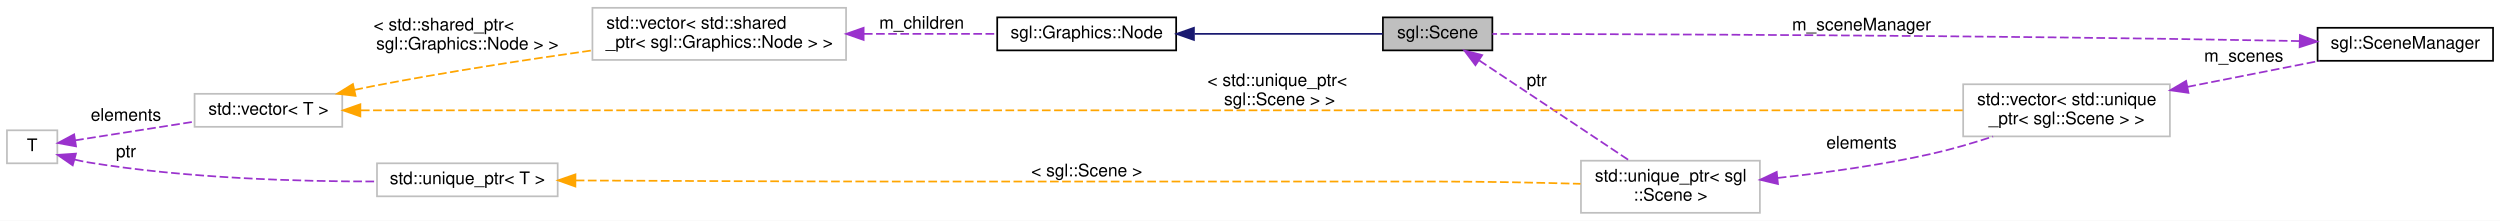
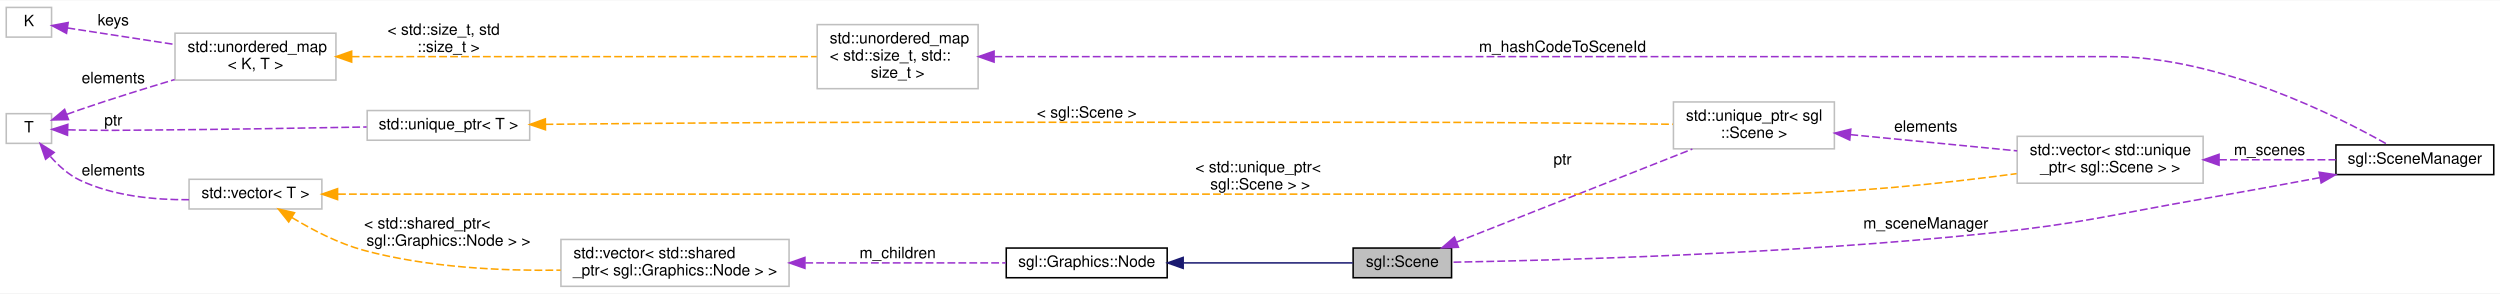
- <svg xmlns="http://www.w3.org/2000/svg" xmlns:xlink="http://www.w3.org/1999/xlink" width="1439pt" height="127pt" viewBox="0.00 0.00 1439.00 127.00">
-   <g id="graph0" class="graph" transform="scale(1 1) rotate(0) translate(4 123)">
-     <polygon fill="white" stroke="none" points="-4,4 -4,-123 1435,-123 1435,4 -4,4" />
+ <svg xmlns="http://www.w3.org/2000/svg" xmlns:xlink="http://www.w3.org/1999/xlink" width="1600pt" height="188pt" viewBox="0.00 0.00 1600.00 187.50">
+   <g id="graph0" class="graph" transform="scale(1 1) rotate(0) translate(4 183.5)">
+     <polygon fill="white" stroke="none" points="-4,4 -4,-183.5 1596,-183.5 1596,4 -4,4" />
    <g id="node1" class="node">
-       <polygon fill="#bfbfbf" stroke="black" points="792,-94 792,-113 855,-113 855,-94 792,-94" />
-       <text text-anchor="middle" x="823.5" y="-101" font-family="Helvetica,sans-Serif" font-size="10.00">sgl::Scene</text>
+       <polygon fill="#bfbfbf" stroke="black" points="862,-6 862,-25 925,-25 925,-6 862,-6" />
+       <text text-anchor="middle" x="893.5" y="-13" font-family="Helvetica,sans-Serif" font-size="10.00">sgl::Scene</text>
    </g>
-     <g id="node8" class="node">
-       <polygon fill="white" stroke="#bfbfbf" points="906,-0.5 906,-30.5 1009,-30.5 1009,-0.5 906,-0.5" />
-       <text text-anchor="start" x="914" y="-18.5" font-family="Helvetica,sans-Serif" font-size="10.00">std::unique_ptr&lt; sgl</text>
-       <text text-anchor="middle" x="957.5" y="-7.5" font-family="Helvetica,sans-Serif" font-size="10.00">::Scene &gt;</text>
+     <g id="node11" class="node">
+       <polygon fill="white" stroke="#bfbfbf" points="1067,-88.5 1067,-118.5 1170,-118.5 1170,-88.5 1067,-88.5" />
+       <text text-anchor="start" x="1075" y="-106.5" font-family="Helvetica,sans-Serif" font-size="10.00">std::unique_ptr&lt; sgl</text>
+       <text text-anchor="middle" x="1118.5" y="-95.5" font-family="Helvetica,sans-Serif" font-size="10.00">::Scene &gt;</text>
    </g>
-     <g id="edge8" class="edge">
-       <path fill="none" stroke="#9a32cd" stroke-dasharray="5,2" d="M847.431,-88.212C871.655,-72.063 909.619,-46.754 933.767,-30.655" />
-       <polygon fill="#9a32cd" stroke="#9a32cd" points="845.257,-85.456 838.878,-93.915 849.14,-91.28 845.257,-85.456" />
-       <text text-anchor="middle" x="880.5" y="-73.5" font-family="Helvetica,sans-Serif" font-size="10.00"> ptr</text>
+     <g id="edge12" class="edge">
+       <path fill="none" stroke="#9a32cd" stroke-dasharray="5,2" d="M928.228,-28.809C968.755,-44.802 1036.59,-71.572 1079.1,-88.345" />
+       <polygon fill="#9a32cd" stroke="#9a32cd" points="929.376,-25.5 918.789,-25.085 926.807,-32.011 929.376,-25.5" />
+       <text text-anchor="middle" x="996" y="-78.5" font-family="Helvetica,sans-Serif" font-size="10.00"> ptr</text>
    </g>
    <g id="node2" class="node">
      <g id="a_node2">
        <a xlink:href="../../dc/dee/classsgl_1_1Graphics_1_1Node.html" target="_top" xlink:title="Abstract base class for a scene graph node. ">
-           <polygon fill="white" stroke="black" points="570,-94 570,-113 673,-113 673,-94 570,-94" />
-           <text text-anchor="middle" x="621.5" y="-101" font-family="Helvetica,sans-Serif" font-size="10.00">sgl::Graphics::Node</text>
+           <polygon fill="white" stroke="black" points="640,-6 640,-25 743,-25 743,-6 640,-6" />
+           <text text-anchor="middle" x="691.5" y="-13" font-family="Helvetica,sans-Serif" font-size="10.00">sgl::Graphics::Node</text>
        </a>
      </g>
    </g>
    <g id="edge1" class="edge">
-       <path fill="none" stroke="midnightblue" d="M683.577,-103.5C719.378,-103.5 763.066,-103.5 791.776,-103.5" />
-       <polygon fill="midnightblue" stroke="midnightblue" points="683.227,-100 673.227,-103.5 683.227,-107 683.227,-100" />
+       <path fill="none" stroke="midnightblue" d="M753.577,-15.5C789.378,-15.5 833.066,-15.5 861.776,-15.5" />
+       <polygon fill="midnightblue" stroke="midnightblue" points="753.227,-12 743.227,-15.5 753.227,-19 753.227,-12" />
    </g>
    <g id="node3" class="node">
-       <polygon fill="white" stroke="#bfbfbf" points="337,-88.5 337,-118.5 483,-118.5 483,-88.5 337,-88.5" />
-       <text text-anchor="start" x="345" y="-106.5" font-family="Helvetica,sans-Serif" font-size="10.00">std::vector&lt; std::shared</text>
-       <text text-anchor="middle" x="410" y="-95.5" font-family="Helvetica,sans-Serif" font-size="10.00">_ptr&lt; sgl::Graphics::Node &gt; &gt;</text>
+       <polygon fill="white" stroke="#bfbfbf" points="355,-0.5 355,-30.5 501,-30.5 501,-0.5 355,-0.5" />
+       <text text-anchor="start" x="363" y="-18.5" font-family="Helvetica,sans-Serif" font-size="10.00">std::vector&lt; std::shared</text>
+       <text text-anchor="middle" x="428" y="-7.5" font-family="Helvetica,sans-Serif" font-size="10.00">_ptr&lt; sgl::Graphics::Node &gt; &gt;</text>
    </g>
    <g id="edge2" class="edge">
-       <path fill="none" stroke="#9a32cd" stroke-dasharray="5,2" d="M493.259,-103.5C519.066,-103.5 546.785,-103.5 569.742,-103.5" />
-       <polygon fill="#9a32cd" stroke="#9a32cd" points="493.098,-100 483.098,-103.5 493.098,-107 493.098,-100" />
-       <text text-anchor="middle" x="526.5" y="-106.5" font-family="Helvetica,sans-Serif" font-size="10.00"> m_children</text>
+       <path fill="none" stroke="#9a32cd" stroke-dasharray="5,2" d="M511.384,-15.5C553.451,-15.5 603.295,-15.5 639.708,-15.5" />
+       <polygon fill="#9a32cd" stroke="#9a32cd" points="511.148,-12 501.148,-15.5 511.148,-19 511.148,-12" />
+       <text text-anchor="middle" x="570.5" y="-18.5" font-family="Helvetica,sans-Serif" font-size="10.00"> m_children</text>
    </g>
    <g id="node4" class="node">
      <g id="a_node4">
        <a xlink:title="STL class. ">
-           <polygon fill="white" stroke="#bfbfbf" points="108,-50 108,-69 193,-69 193,-50 108,-50" />
-           <text text-anchor="middle" x="150.5" y="-57" font-family="Helvetica,sans-Serif" font-size="10.00">std::vector&lt; T &gt;</text>
+           <polygon fill="white" stroke="#bfbfbf" points="117,-50 117,-69 202,-69 202,-50 117,-50" />
+           <text text-anchor="middle" x="159.5" y="-57" font-family="Helvetica,sans-Serif" font-size="10.00">std::vector&lt; T &gt;</text>
        </a>
      </g>
    </g>
    <g id="edge3" class="edge">
-       <path fill="none" stroke="orange" stroke-dasharray="5,2" d="M199.966,-71.245C203.692,-72.043 207.402,-72.805 211,-73.5 252.476,-81.508 299.183,-88.672 336.812,-93.99" />
-       <polygon fill="orange" stroke="orange" points="200.65,-67.812 190.13,-69.067 199.137,-74.646 200.65,-67.812" />
-       <text text-anchor="start" x="211" y="-105.5" font-family="Helvetica,sans-Serif" font-size="10.00"> &lt; std::shared_ptr&lt;</text>
-       <text text-anchor="middle" x="265" y="-94.5" font-family="Helvetica,sans-Serif" font-size="10.00"> sgl::Graphics::Node &gt; &gt;</text>
+       <path fill="none" stroke="orange" stroke-dasharray="5,2" d="M182.801,-44.534C195.711,-36.723 212.607,-27.898 229,-23.5 269.704,-12.579 316.791,-10.278 354.831,-10.848" />
+       <polygon fill="orange" stroke="orange" points="180.77,-41.677 174.17,-49.965 184.498,-47.602 180.77,-41.677" />
+       <text text-anchor="start" x="229" y="-37.5" font-family="Helvetica,sans-Serif" font-size="10.00"> &lt; std::shared_ptr&lt;</text>
+       <text text-anchor="middle" x="283" y="-26.5" font-family="Helvetica,sans-Serif" font-size="10.00"> sgl::Graphics::Node &gt; &gt;</text>
    </g>
-     <g id="node7" class="node">
-       <polygon fill="white" stroke="#bfbfbf" points="1126,-44.5 1126,-74.5 1245,-74.5 1245,-44.5 1126,-44.5" />
-       <text text-anchor="start" x="1134" y="-62.5" font-family="Helvetica,sans-Serif" font-size="10.00">std::vector&lt; std::unique</text>
-       <text text-anchor="middle" x="1185.5" y="-51.5" font-family="Helvetica,sans-Serif" font-size="10.00">_ptr&lt; sgl::Scene &gt; &gt;</text>
+     <g id="node10" class="node">
+       <polygon fill="white" stroke="#bfbfbf" points="1287,-66.5 1287,-96.5 1406,-96.5 1406,-66.5 1287,-66.5" />
+       <text text-anchor="start" x="1295" y="-84.5" font-family="Helvetica,sans-Serif" font-size="10.00">std::vector&lt; std::unique</text>
+       <text text-anchor="middle" x="1346.5" y="-73.5" font-family="Helvetica,sans-Serif" font-size="10.00">_ptr&lt; sgl::Scene &gt; &gt;</text>
    </g>
-     <g id="edge11" class="edge">
-       <path fill="none" stroke="orange" stroke-dasharray="5,2" d="M203.735,-59.5C255.757,-59.5 337.9,-59.5 409,-59.5 409,-59.5 409,-59.5 958.5,-59.5 1015.39,-59.5 1080.34,-59.5 1125.97,-59.5" />
-       <polygon fill="orange" stroke="orange" points="203.425,-56 193.425,-59.5 203.425,-63 203.425,-56" />
-       <text text-anchor="start" x="691" y="-73.5" font-family="Helvetica,sans-Serif" font-size="10.00"> &lt; std::unique_ptr&lt;</text>
-       <text text-anchor="middle" x="732.5" y="-62.5" font-family="Helvetica,sans-Serif" font-size="10.00"> sgl::Scene &gt; &gt;</text>
+     <g id="edge15" class="edge">
+       <path fill="none" stroke="orange" stroke-dasharray="5,2" d="M212.337,-59.5C266.039,-59.5 352.394,-59.5 427,-59.5 427,-59.5 427,-59.5 1119.5,-59.5 1176.46,-59.5 1241.13,-66.509 1286.65,-72.615" />
+       <polygon fill="orange" stroke="orange" points="212.045,-56 202.045,-59.5 212.045,-63 212.045,-56" />
+       <text text-anchor="start" x="761" y="-73.5" font-family="Helvetica,sans-Serif" font-size="10.00"> &lt; std::unique_ptr&lt;</text>
+       <text text-anchor="middle" x="802.5" y="-62.5" font-family="Helvetica,sans-Serif" font-size="10.00"> sgl::Scene &gt; &gt;</text>
    </g>
    <g id="node5" class="node">
-       <polygon fill="white" stroke="#bfbfbf" points="0,-29 0,-48 29,-48 29,-29 0,-29" />
-       <text text-anchor="middle" x="14.5" y="-36" font-family="Helvetica,sans-Serif" font-size="10.00">T</text>
+       <polygon fill="white" stroke="#bfbfbf" points="0,-92 0,-111 29,-111 29,-92 0,-92" />
+       <text text-anchor="middle" x="14.5" y="-99" font-family="Helvetica,sans-Serif" font-size="10.00">T</text>
    </g>
    <g id="edge4" class="edge">
-       <path fill="none" stroke="#9a32cd" stroke-dasharray="5,2" d="M39.231,-42.219C58.227,-45.196 85.332,-49.444 107.915,-52.983" />
-       <polygon fill="#9a32cd" stroke="#9a32cd" points="39.757,-38.759 29.336,-40.668 38.673,-45.674 39.757,-38.759" />
-       <text text-anchor="middle" x="68.5" y="-53.5" font-family="Helvetica,sans-Serif" font-size="10.00"> elements</text>
+       <path fill="none" stroke="#9a32cd" stroke-dasharray="5,2" d="M28.25,-83.603C33.38,-77.778 39.794,-71.933 47,-68.5 68.565,-58.226 95.147,-55.747 116.947,-55.944" />
+       <polygon fill="#9a32cd" stroke="#9a32cd" points="25.188,-81.831 21.713,-91.84 30.671,-86.183 25.188,-81.831" />
+       <text text-anchor="middle" x="68.5" y="-71.5" font-family="Helvetica,sans-Serif" font-size="10.00"> elements</text>
    </g>
-     <g id="node9" class="node">
-       <g id="a_node9">
+     <g id="node8" class="node">
+       <g id="a_node8">
        <a xlink:title="STL class. ">
-           <polygon fill="white" stroke="#bfbfbf" points="213,-10 213,-29 317,-29 317,-10 213,-10" />
-           <text text-anchor="middle" x="265" y="-17" font-family="Helvetica,sans-Serif" font-size="10.00">std::unique_ptr&lt; T &gt;</text>
+           <polygon fill="white" stroke="#bfbfbf" points="108,-132.5 108,-162.5 211,-162.5 211,-132.5 108,-132.5" />
+           <text text-anchor="start" x="116" y="-150.5" font-family="Helvetica,sans-Serif" font-size="10.00">std::unordered_map</text>
+           <text text-anchor="middle" x="159.5" y="-139.5" font-family="Helvetica,sans-Serif" font-size="10.00">&lt; K, T &gt;</text>
        </a>
      </g>
    </g>
-     <g id="edge10" class="edge">
-       <path fill="none" stroke="#9a32cd" stroke-dasharray="5,2" d="M39.037,-31.136C41.703,-30.493 44.397,-29.926 47,-29.5 103.2,-20.305 168.599,-18.478 212.793,-18.526" />
-       <polygon fill="#9a32cd" stroke="#9a32cd" points="37.858,-27.83 29.142,-33.854 39.712,-34.58 37.858,-27.83" />
-       <text text-anchor="middle" x="68.5" y="-32.5" font-family="Helvetica,sans-Serif" font-size="10.00"> ptr</text>
+     <g id="edge9" class="edge">
+       <path fill="none" stroke="#9a32cd" stroke-dasharray="5,2" d="M38.825,-110.588C41.571,-111.598 44.341,-112.589 47,-113.5 66.72,-120.254 88.621,-127.077 107.756,-132.82" />
+       <polygon fill="#9a32cd" stroke="#9a32cd" points="39.818,-107.222 29.226,-106.961 37.344,-113.77 39.818,-107.222" />
+       <text text-anchor="middle" x="68.5" y="-130.5" font-family="Helvetica,sans-Serif" font-size="10.00"> elements</text>
+     </g>
+     <g id="node12" class="node">
+       <g id="a_node12">
+         <a xlink:title="STL class. ">
+           <polygon fill="white" stroke="#bfbfbf" points="231,-94 231,-113 335,-113 335,-94 231,-94" />
+           <text text-anchor="middle" x="283" y="-101" font-family="Helvetica,sans-Serif" font-size="10.00">std::unique_ptr&lt; T &gt;</text>
+         </a>
+       </g>
+     </g>
+     <g id="edge14" class="edge">
+       <path fill="none" stroke="#9a32cd" stroke-dasharray="5,2" d="M39.453,-100.66C42.001,-100.595 44.553,-100.539 47,-100.5 66.109,-100.197 70.889,-100.351 90,-100.5 137.671,-100.872 191.994,-101.765 230.662,-102.48" />
+       <polygon fill="#9a32cd" stroke="#9a32cd" points="39.187,-97.166 29.298,-100.967 39.399,-104.163 39.187,-97.166" />
+       <text text-anchor="middle" x="68.5" y="-103.5" font-family="Helvetica,sans-Serif" font-size="10.00"> ptr</text>
    </g>
    <g id="node6" class="node">
      <g id="a_node6">
        <a xlink:href="../../de/dd2/classsgl_1_1SceneManager.html" target="_top" xlink:title="Scene manager, in charge of creating, handling and destroying scenes. ">
-           <polygon fill="white" stroke="black" points="1330,-88 1330,-107 1431,-107 1431,-88 1330,-88" />
-           <text text-anchor="middle" x="1380.5" y="-95" font-family="Helvetica,sans-Serif" font-size="10.00">sgl::SceneManager</text>
+           <polygon fill="white" stroke="black" points="1491,-72 1491,-91 1592,-91 1592,-72 1491,-72" />
+           <text text-anchor="middle" x="1541.5" y="-79" font-family="Helvetica,sans-Serif" font-size="10.00">sgl::SceneManager</text>
        </a>
      </g>
    </g>
    <g id="edge5" class="edge">
-       <path fill="none" stroke="#9a32cd" stroke-dasharray="5,2" d="M1319.67,-99.341C1317.08,-99.399 1314.51,-99.453 1312,-99.5 1139.16,-102.769 931.794,-103.368 855.02,-103.477" />
-       <polygon fill="#9a32cd" stroke="#9a32cd" points="1319.83,-102.838 1329.74,-99.095 1319.66,-95.84 1319.83,-102.838" />
-       <text text-anchor="middle" x="1067.5" y="-105.5" font-family="Helvetica,sans-Serif" font-size="10.00"> m_sceneManager</text>
+       <path fill="none" stroke="#9a32cd" stroke-dasharray="5,2" d="M1480.65,-70.05C1457.37,-65.682 1430.46,-60.737 1406,-56.5 1345.24,-45.975 1330.33,-40.961 1269,-34.5 1141.78,-21.098 989.216,-17.076 925.17,-15.93" />
+       <polygon fill="#9a32cd" stroke="#9a32cd" points="1480.26,-73.537 1490.73,-71.948 1481.55,-66.658 1480.26,-73.537" />
+       <text text-anchor="middle" x="1228.5" y="-37.5" font-family="Helvetica,sans-Serif" font-size="10.00"> m_sceneManager</text>
+     </g>
+     <g id="node7" class="node">
+       <polygon fill="white" stroke="#bfbfbf" points="519,-127 519,-168 622,-168 622,-127 519,-127" />
+       <text text-anchor="start" x="527" y="-156" font-family="Helvetica,sans-Serif" font-size="10.00">std::unordered_map</text>
+       <text text-anchor="start" x="527" y="-145" font-family="Helvetica,sans-Serif" font-size="10.00">&lt; std::size_t, std::</text>
+       <text text-anchor="middle" x="570.5" y="-134" font-family="Helvetica,sans-Serif" font-size="10.00">size_t &gt;</text>
    </g>
    <g id="edge6" class="edge">
-       <path fill="none" stroke="#9a32cd" stroke-dasharray="5,2" d="M1255.04,-72.996C1280.2,-77.948 1308.12,-83.446 1331.14,-87.978" />
-       <polygon fill="#9a32cd" stroke="#9a32cd" points="1255.68,-69.554 1245.19,-71.056 1254.33,-76.422 1255.68,-69.554" />
-       <text text-anchor="middle" x="1287.5" y="-87.5" font-family="Helvetica,sans-Serif" font-size="10.00"> m_scenes</text>
+       <path fill="none" stroke="#9a32cd" stroke-dasharray="5,2" d="M632.384,-147.5C678.745,-147.5 744.145,-147.5 801.5,-147.5 801.5,-147.5 801.5,-147.5 1347.5,-147.5 1416.2,-147.5 1491.61,-109.598 1524.11,-91.239" />
+       <polygon fill="#9a32cd" stroke="#9a32cd" points="632.203,-144 622.203,-147.5 632.203,-151 632.203,-144" />
+       <text text-anchor="middle" x="996" y="-150.5" font-family="Helvetica,sans-Serif" font-size="10.00"> m_hashCodeToSceneId</text>
    </g>
    <g id="edge7" class="edge">
-       <path fill="none" stroke="#9a32cd" stroke-dasharray="5,2" d="M1019.29,-20.588C1046.61,-23.549 1079.14,-28.012 1108,-34.5 1119.59,-37.105 1131.91,-40.736 1143.21,-44.425" />
-       <polygon fill="#9a32cd" stroke="#9a32cd" points="1019.4,-17.08 1009.09,-19.525 1018.67,-24.043 1019.4,-17.08" />
-       <text text-anchor="middle" x="1067.5" y="-37.5" font-family="Helvetica,sans-Serif" font-size="10.00"> elements</text>
+       <path fill="none" stroke="orange" stroke-dasharray="5,2" d="M221.079,-147.5C301.828,-147.5 443.29,-147.5 518.733,-147.5" />
+       <polygon fill="orange" stroke="orange" points="221.062,-144 211.062,-147.5 221.062,-151 221.062,-144" />
+       <text text-anchor="start" x="244" y="-161.5" font-family="Helvetica,sans-Serif" font-size="10.00"> &lt; std::size_t, std</text>
+       <text text-anchor="middle" x="283" y="-150.5" font-family="Helvetica,sans-Serif" font-size="10.00">::size_t &gt;</text>
    </g>
-     <g id="edge9" class="edge">
-       <path fill="none" stroke="orange" stroke-dasharray="5,2" d="M327.377,-19.13C379.96,-18.846 457.71,-18.5 525.5,-18.5 525.5,-18.5 525.5,-18.5 824.5,-18.5 851.319,-18.5 881.196,-17.873 905.733,-17.193" />
-       <polygon fill="orange" stroke="orange" points="327.187,-15.631 317.207,-19.186 327.226,-22.631 327.187,-15.631" />
-       <text text-anchor="middle" x="621.5" y="-21.5" font-family="Helvetica,sans-Serif" font-size="10.00"> &lt; sgl::Scene &gt;</text>
+     <g id="node9" class="node">
+       <polygon fill="white" stroke="#bfbfbf" points="0,-160 0,-179 29,-179 29,-160 0,-160" />
+       <text text-anchor="middle" x="14.5" y="-167" font-family="Helvetica,sans-Serif" font-size="10.00">K</text>
+     </g>
+     <g id="edge8" class="edge">
+       <path fill="none" stroke="#9a32cd" stroke-dasharray="5,2" d="M39.186,-165.856C57.847,-162.985 84.528,-158.88 107.929,-155.28" />
+       <polygon fill="#9a32cd" stroke="#9a32cd" points="38.563,-162.411 29.211,-167.391 39.627,-169.329 38.563,-162.411" />
+       <text text-anchor="middle" x="68.5" y="-167.5" font-family="Helvetica,sans-Serif" font-size="10.00"> keys</text>
+     </g>
+     <g id="edge10" class="edge">
+       <path fill="none" stroke="#9a32cd" stroke-dasharray="5,2" d="M1416.21,-81.5C1440.86,-81.5 1468.15,-81.5 1490.87,-81.5" />
+       <polygon fill="#9a32cd" stroke="#9a32cd" points="1416.19,-78 1406.19,-81.5 1416.19,-85 1416.19,-78" />
+       <text text-anchor="middle" x="1448.5" y="-84.5" font-family="Helvetica,sans-Serif" font-size="10.00"> m_scenes</text>
+     </g>
+     <g id="edge11" class="edge">
+       <path fill="none" stroke="#9a32cd" stroke-dasharray="5,2" d="M1180.24,-97.588C1213.37,-94.362 1254.19,-90.389 1286.97,-87.198" />
+       <polygon fill="#9a32cd" stroke="#9a32cd" points="1179.83,-94.11 1170.22,-98.563 1180.51,-101.077 1179.83,-94.11" />
+       <text text-anchor="middle" x="1228.5" y="-99.5" font-family="Helvetica,sans-Serif" font-size="10.00"> elements</text>
+     </g>
+     <g id="edge13" class="edge">
+       <path fill="none" stroke="orange" stroke-dasharray="5,2" d="M345.121,-104.176C402.929,-104.756 492.113,-105.5 569.5,-105.5 569.5,-105.5 569.5,-105.5 894.5,-105.5 953.543,-105.5 1021.38,-104.79 1066.57,-104.216" />
+       <polygon fill="orange" stroke="orange" points="345.092,-100.675 335.057,-104.073 345.021,-107.675 345.092,-100.675" />
+       <text text-anchor="middle" x="691.5" y="-108.5" font-family="Helvetica,sans-Serif" font-size="10.00"> &lt; sgl::Scene &gt;</text>
    </g>
  </g>
</svg>
